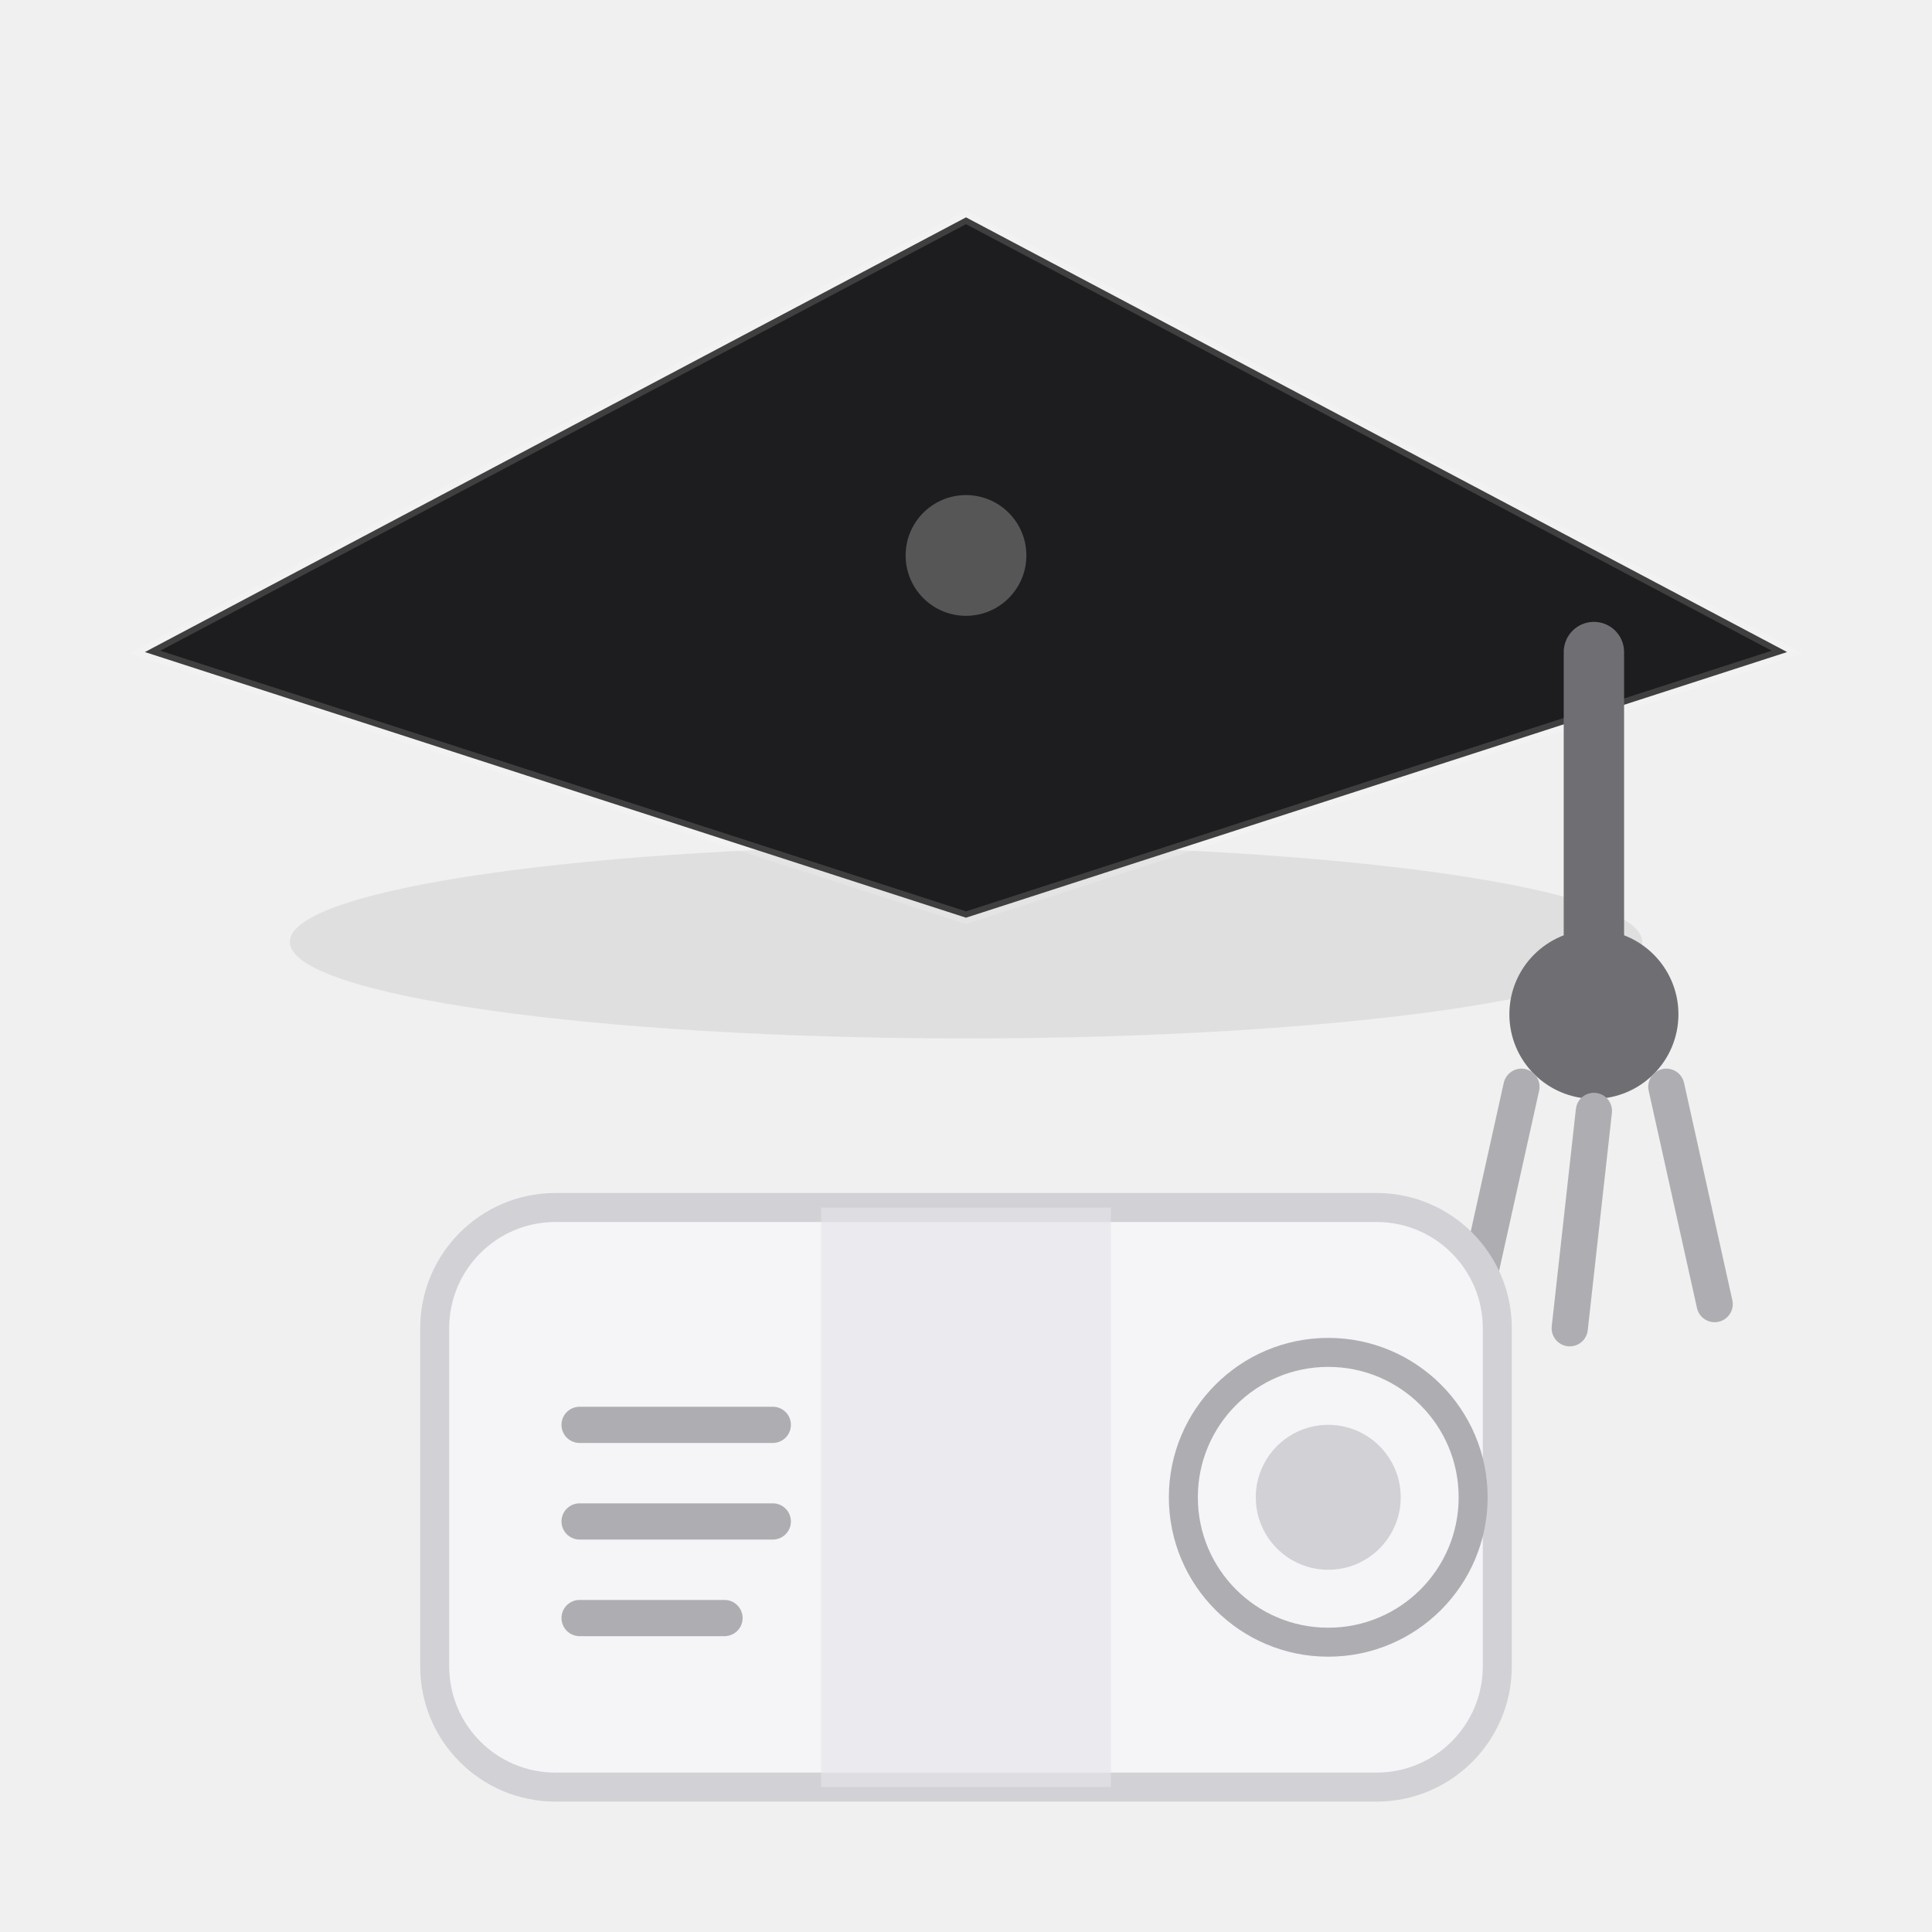
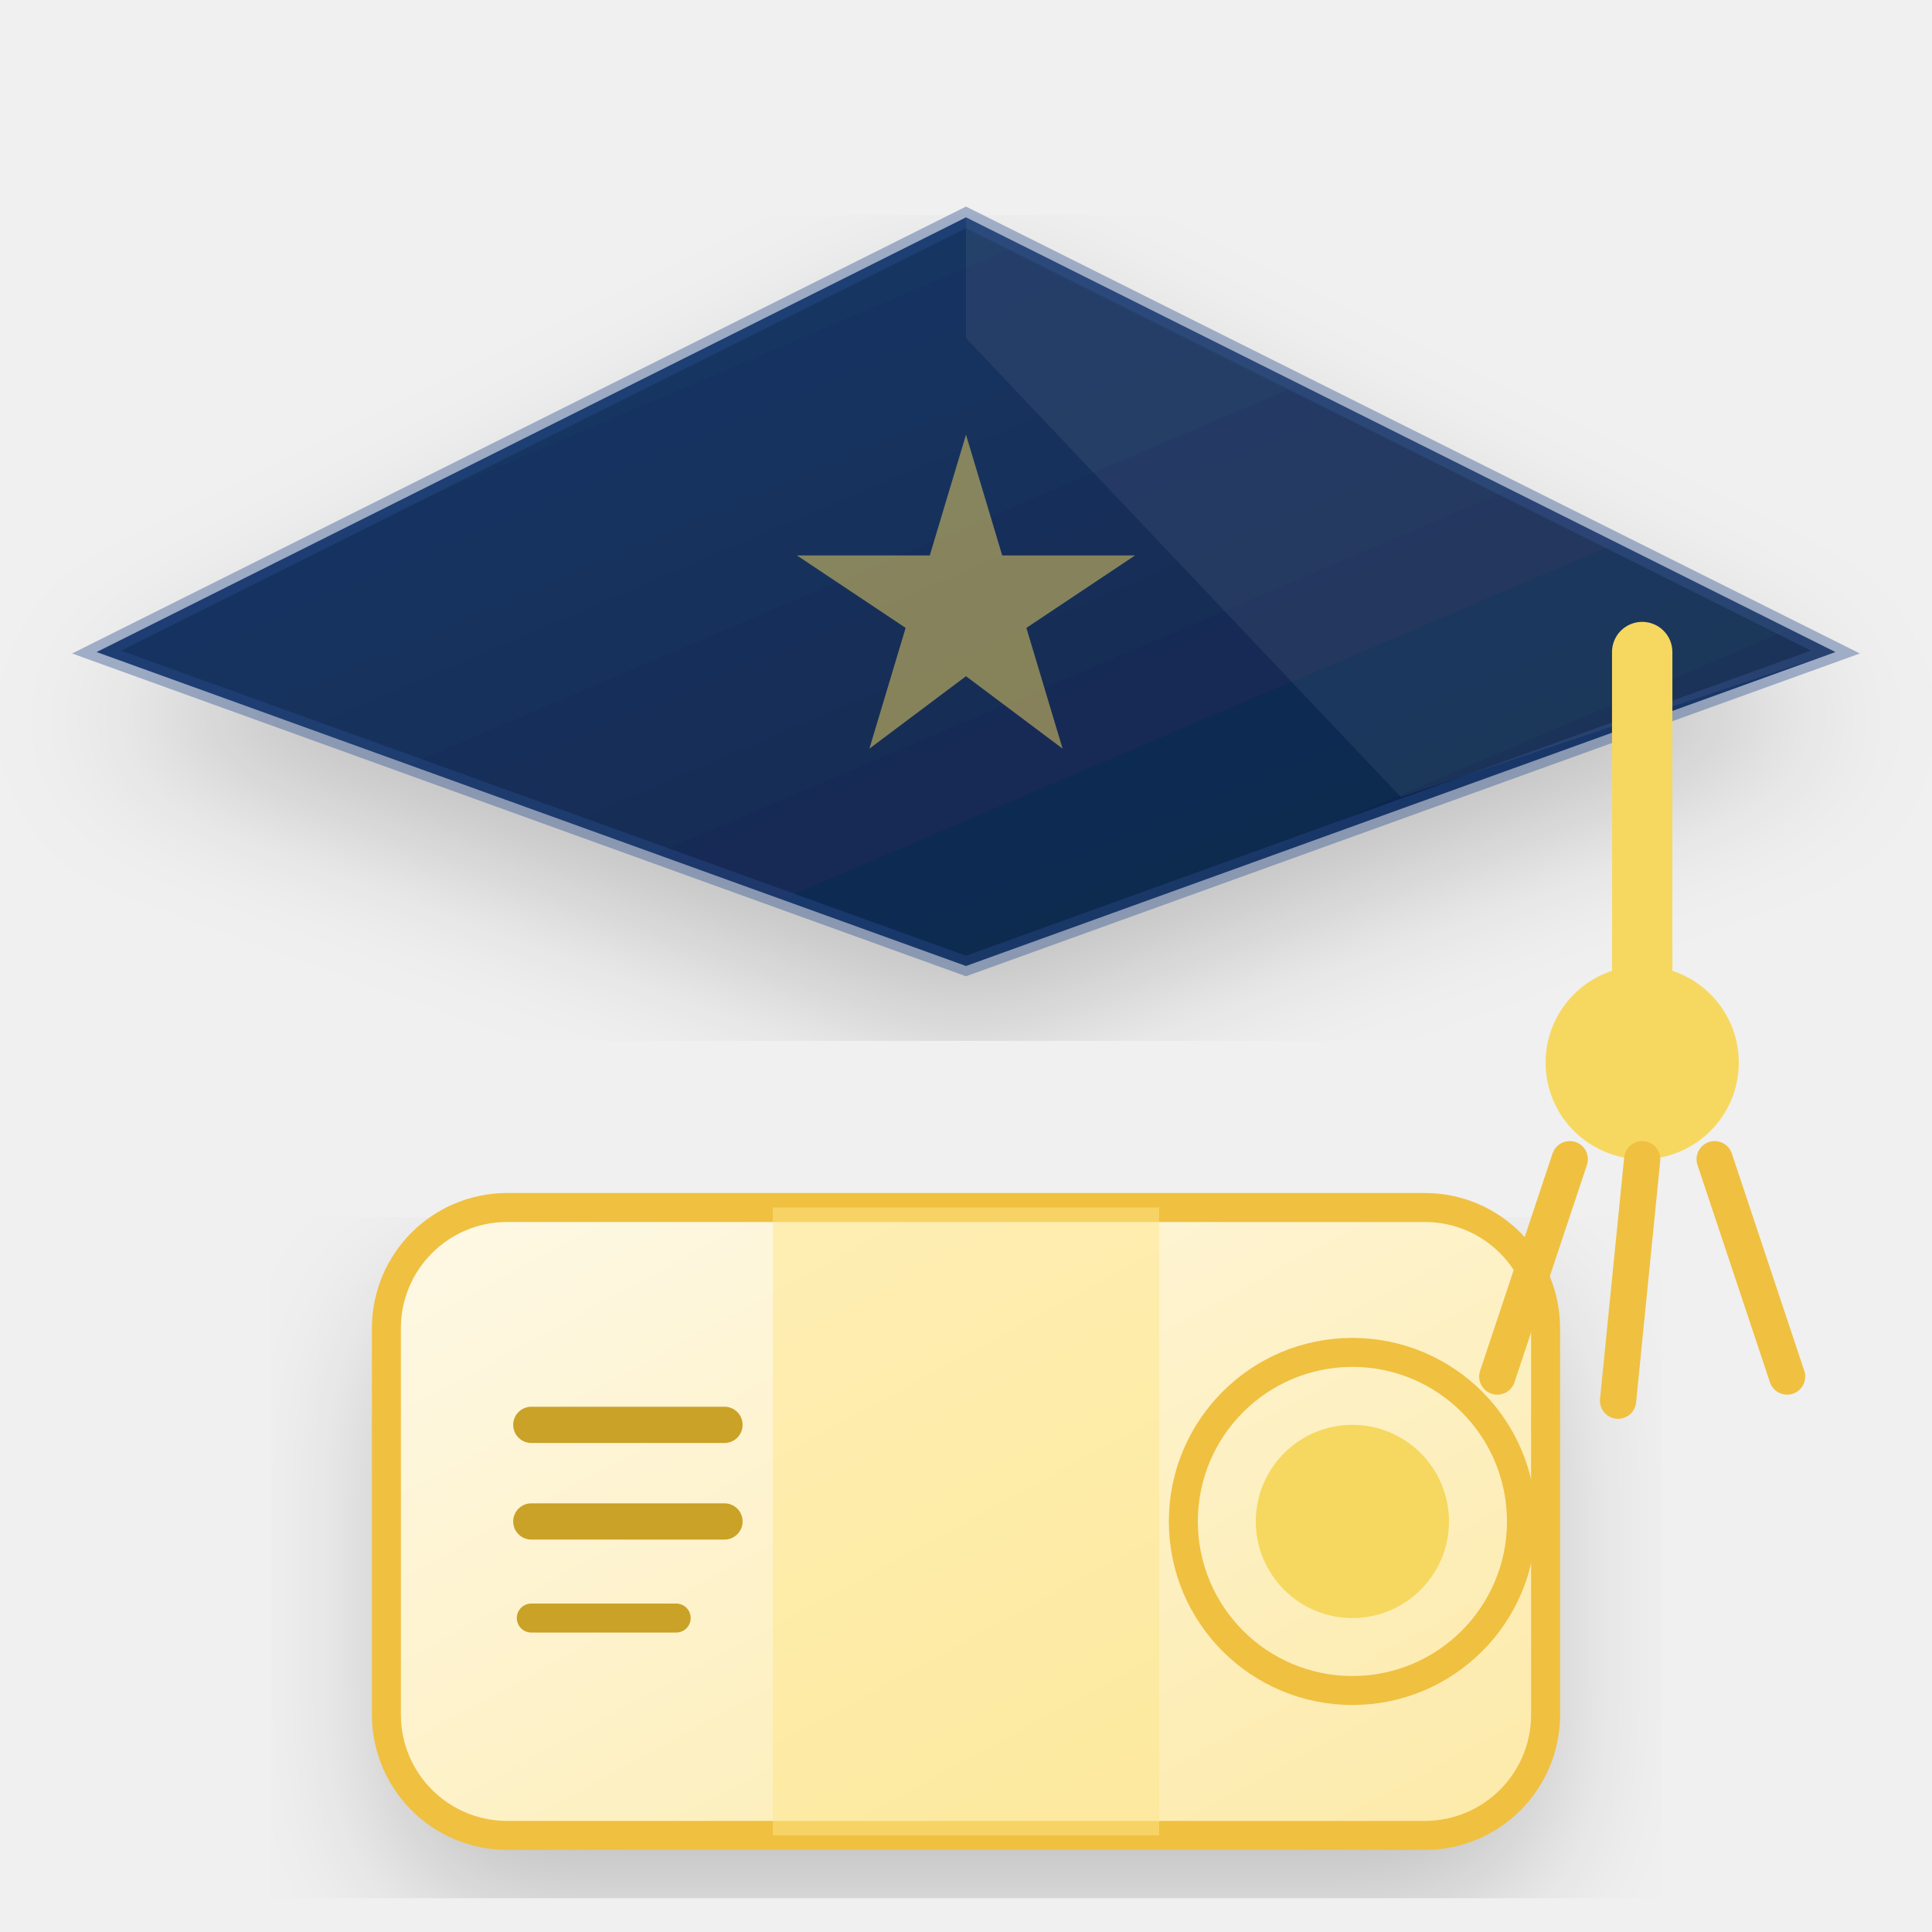
<svg xmlns="http://www.w3.org/2000/svg" viewBox="0 0 80 80">
-   <ellipse cx="40" cy="35" rx="28" ry="4" fill="#1d1d1f" opacity="0.08" transform="translate(0 4)" />
-   <polygon points="40,9 74,27 40,38 6,27" fill="#1d1d1f" />
-   <polygon points="40,9 74,27 40,38 6,27" fill="none" stroke="white" stroke-width="0.5" opacity="0.15" />
-   <circle cx="40" cy="23" r="2.5" fill="white" opacity="0.25" />
-   <line x1="66" y1="27" x2="66" y2="42" stroke="#6e6e73" stroke-width="2.5" stroke-linecap="round" />
-   <circle cx="66" cy="42" r="3.5" fill="#6e6e73" />
-   <line x1="63" y1="45" x2="61" y2="54" stroke="#aeaeb2" stroke-width="1.5" stroke-linecap="round" />
-   <line x1="66" y1="46" x2="65" y2="55" stroke="#aeaeb2" stroke-width="1.5" stroke-linecap="round" />
-   <line x1="69" y1="45" x2="71" y2="54" stroke="#aeaeb2" stroke-width="1.5" stroke-linecap="round" />
-   <rect x="18" y="50" width="44" height="24" rx="5" fill="#f5f5f7" />
-   <rect x="18" y="50" width="44" height="24" rx="5" fill="none" stroke="#d1d1d6" stroke-width="1.2" />
-   <rect x="34" y="50" width="12" height="24" rx="0" fill="#e5e5ea" opacity="0.6" />
-   <circle cx="55" cy="62" r="6" fill="none" stroke="#aeaeb2" stroke-width="1.2" />
-   <circle cx="55" cy="62" r="3" fill="#d1d1d6" />
-   <line x1="24" y1="59" x2="32" y2="59" stroke="#aeaeb2" stroke-width="1.5" stroke-linecap="round" />
-   <line x1="24" y1="63" x2="32" y2="63" stroke="#aeaeb2" stroke-width="1.5" stroke-linecap="round" />
-   <line x1="24" y1="67" x2="30" y2="67" stroke="#aeaeb2" stroke-width="1.5" stroke-linecap="round" />
+   <defs>
+     <linearGradient id="capGrad" x1="0%" y1="0%" x2="100%" y2="100%">
+       <stop offset="0%" stop-color="#1a3a6b" />
+       <stop offset="100%" stop-color="#0d2347" />
+     </linearGradient>
+     <linearGradient id="scrollGrad" x1="0%" y1="0%" x2="100%" y2="100%">
+       <stop offset="0%" stop-color="#fef9e7" />
+       <stop offset="100%" stop-color="#fdeaa8" />
+     </linearGradient>
+     <filter id="s">
+       <feDropShadow dx="0" dy="3" stdDeviation="3" flood-opacity="0.2" />
+     </filter>
+   </defs>
+   <rect x="16" y="50" width="48" height="26" rx="5" fill="url(#scrollGrad)" filter="url(#s)" />
+   <rect x="16" y="50" width="48" height="26" rx="5" fill="none" stroke="#f0c040" stroke-width="1.2" />
+   <rect x="32" y="50" width="16" height="26" fill="#fde68a" opacity="0.5" />
+   <circle cx="56" cy="63" r="7" fill="none" stroke="#f0c040" stroke-width="1.2" />
+   <circle cx="56" cy="63" r="4" fill="#f6d860" />
+   <line x1="22" y1="59" x2="30" y2="59" stroke="#c9a227" stroke-width="1.5" stroke-linecap="round" />
+   <line x1="22" y1="63" x2="30" y2="63" stroke="#c9a227" stroke-width="1.5" stroke-linecap="round" />
+   <line x1="22" y1="67" x2="28" y2="67" stroke="#c9a227" stroke-width="1.2" stroke-linecap="round" />
+   <polygon points="40,9 76,27 40,40 4,27" fill="url(#capGrad)" filter="url(#s)" />
+   <polygon points="40,9 76,27 40,40 4,27" fill="none" stroke="#2a4d8f" stroke-width="0.8" opacity="0.4" />
+   <path d="M40 9 L76 27 L58 33 L40 14 Z" fill="white" opacity="0.06" />
+   <line x1="68" y1="27" x2="68" y2="44" stroke="#f6d860" stroke-width="2.5" stroke-linecap="round" />
+   <circle cx="68" cy="44" r="4" fill="#f6d860" />
+   <line x1="65" y1="48" x2="62" y2="57" stroke="#f0c040" stroke-width="1.5" stroke-linecap="round" />
+   <line x1="68" y1="48" x2="67" y2="58" stroke="#f0c040" stroke-width="1.5" stroke-linecap="round" />
+   <line x1="71" y1="48" x2="74" y2="57" stroke="#f0c040" stroke-width="1.5" stroke-linecap="round" />
+   <polygon points="40,18 41.5,23 47,23 42.5,26 44,31 40,28 36,31 37.5,26 33,23 38.5,23" fill="#f6d860" opacity="0.5" />
</svg>
